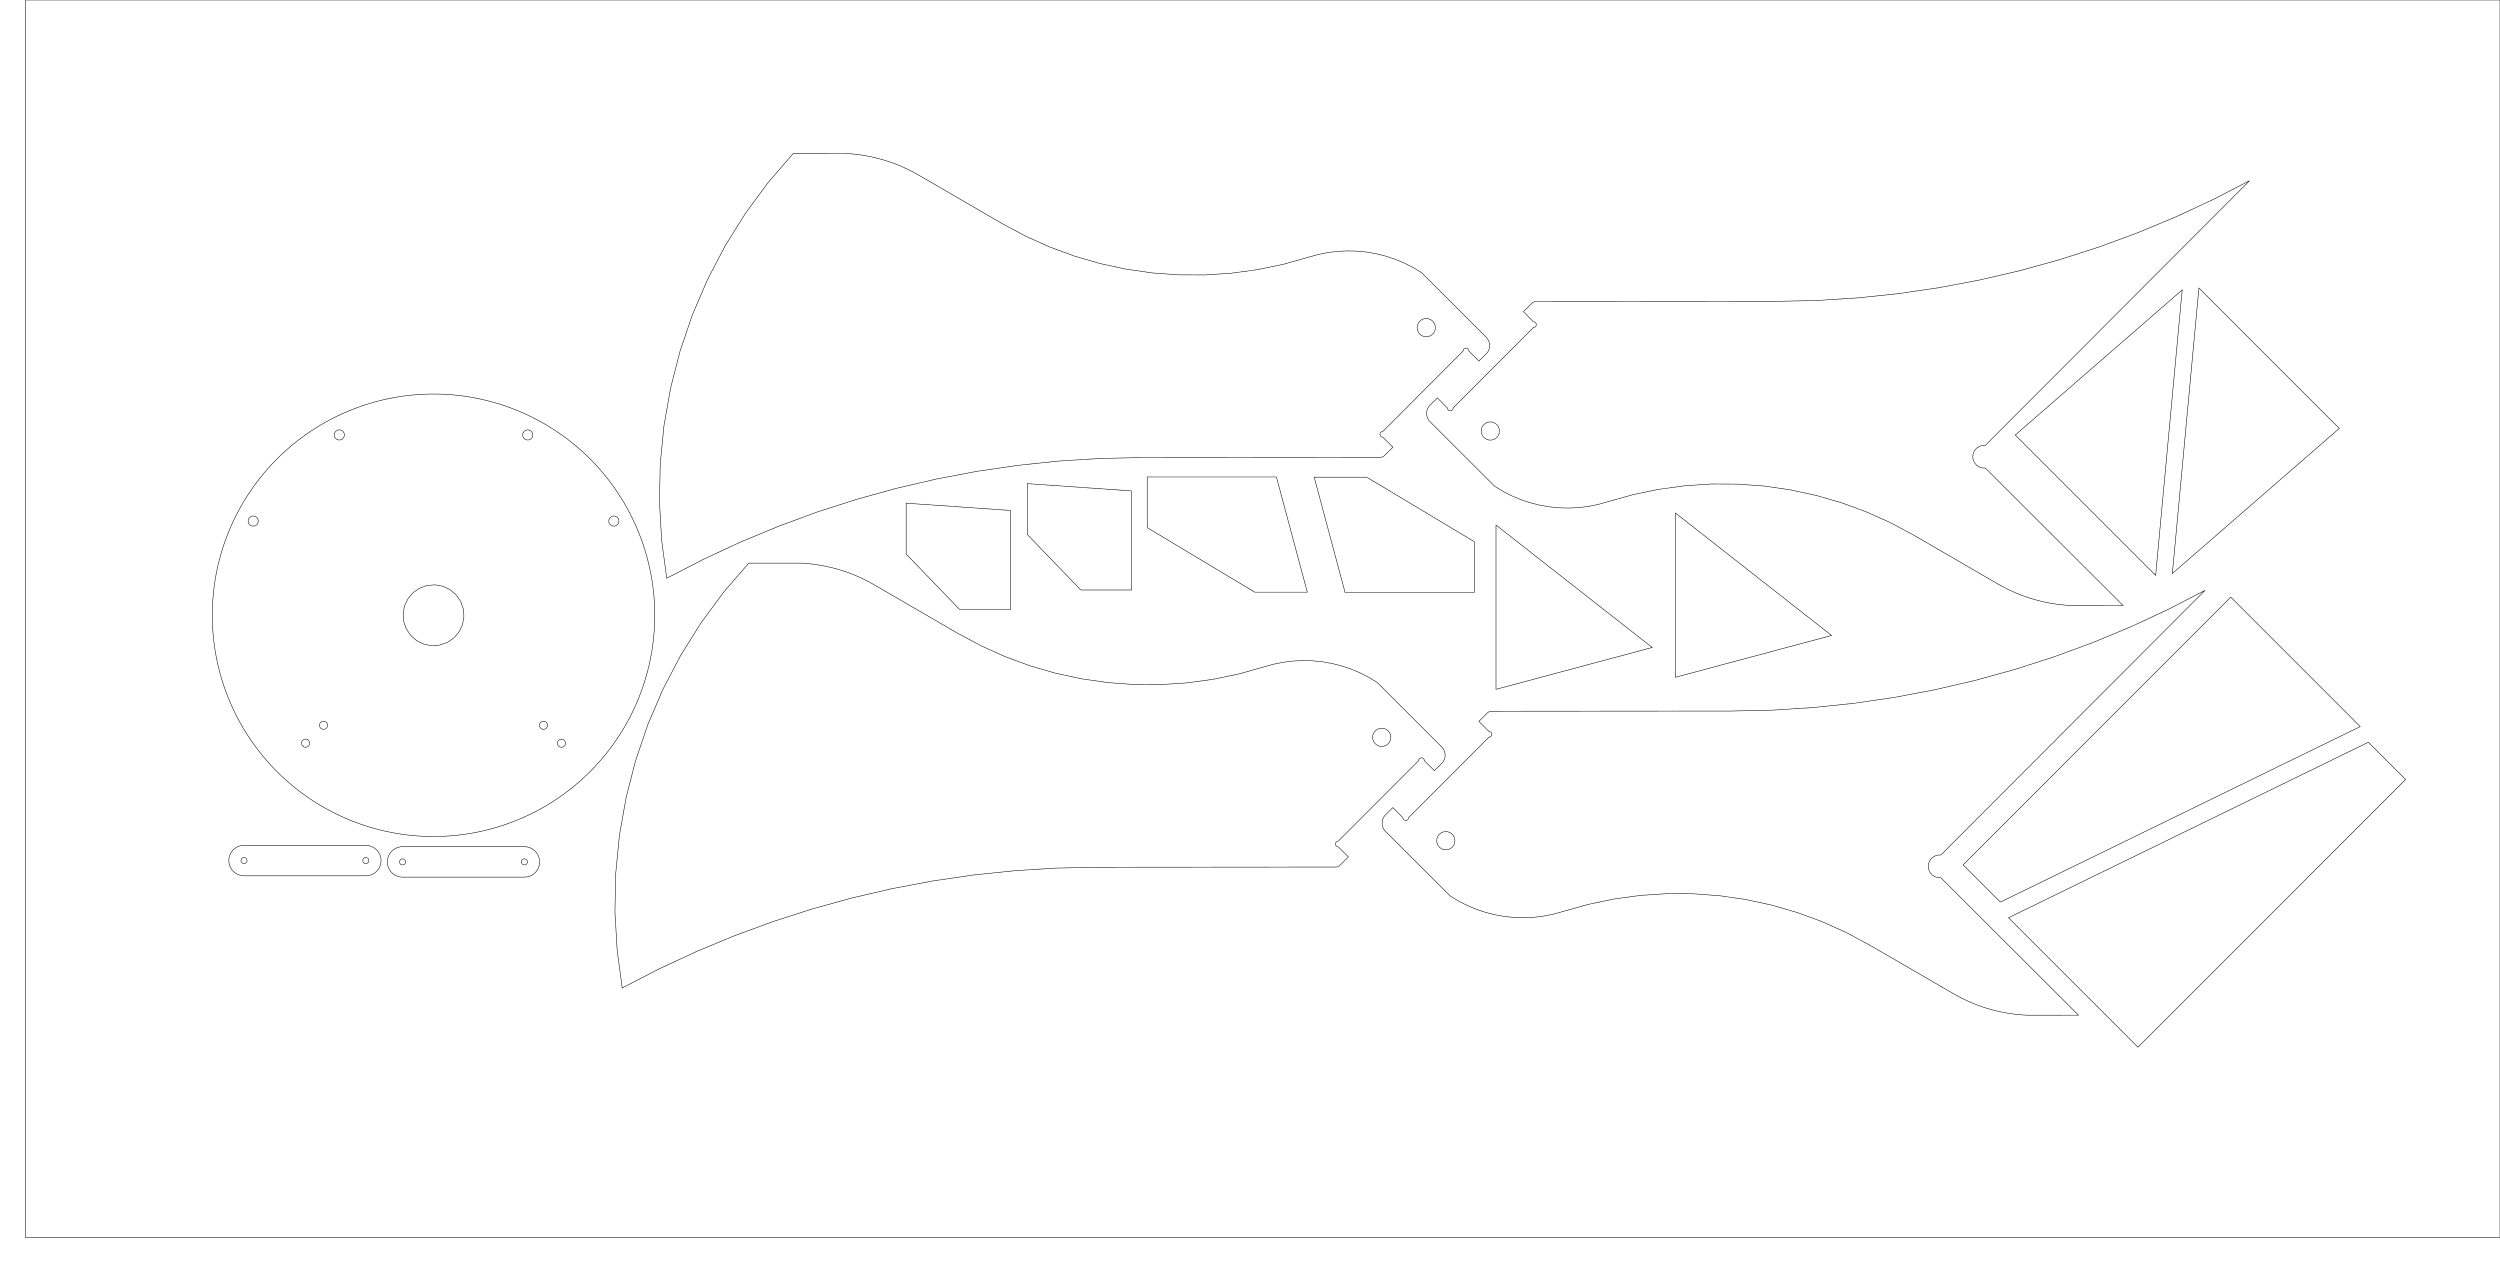
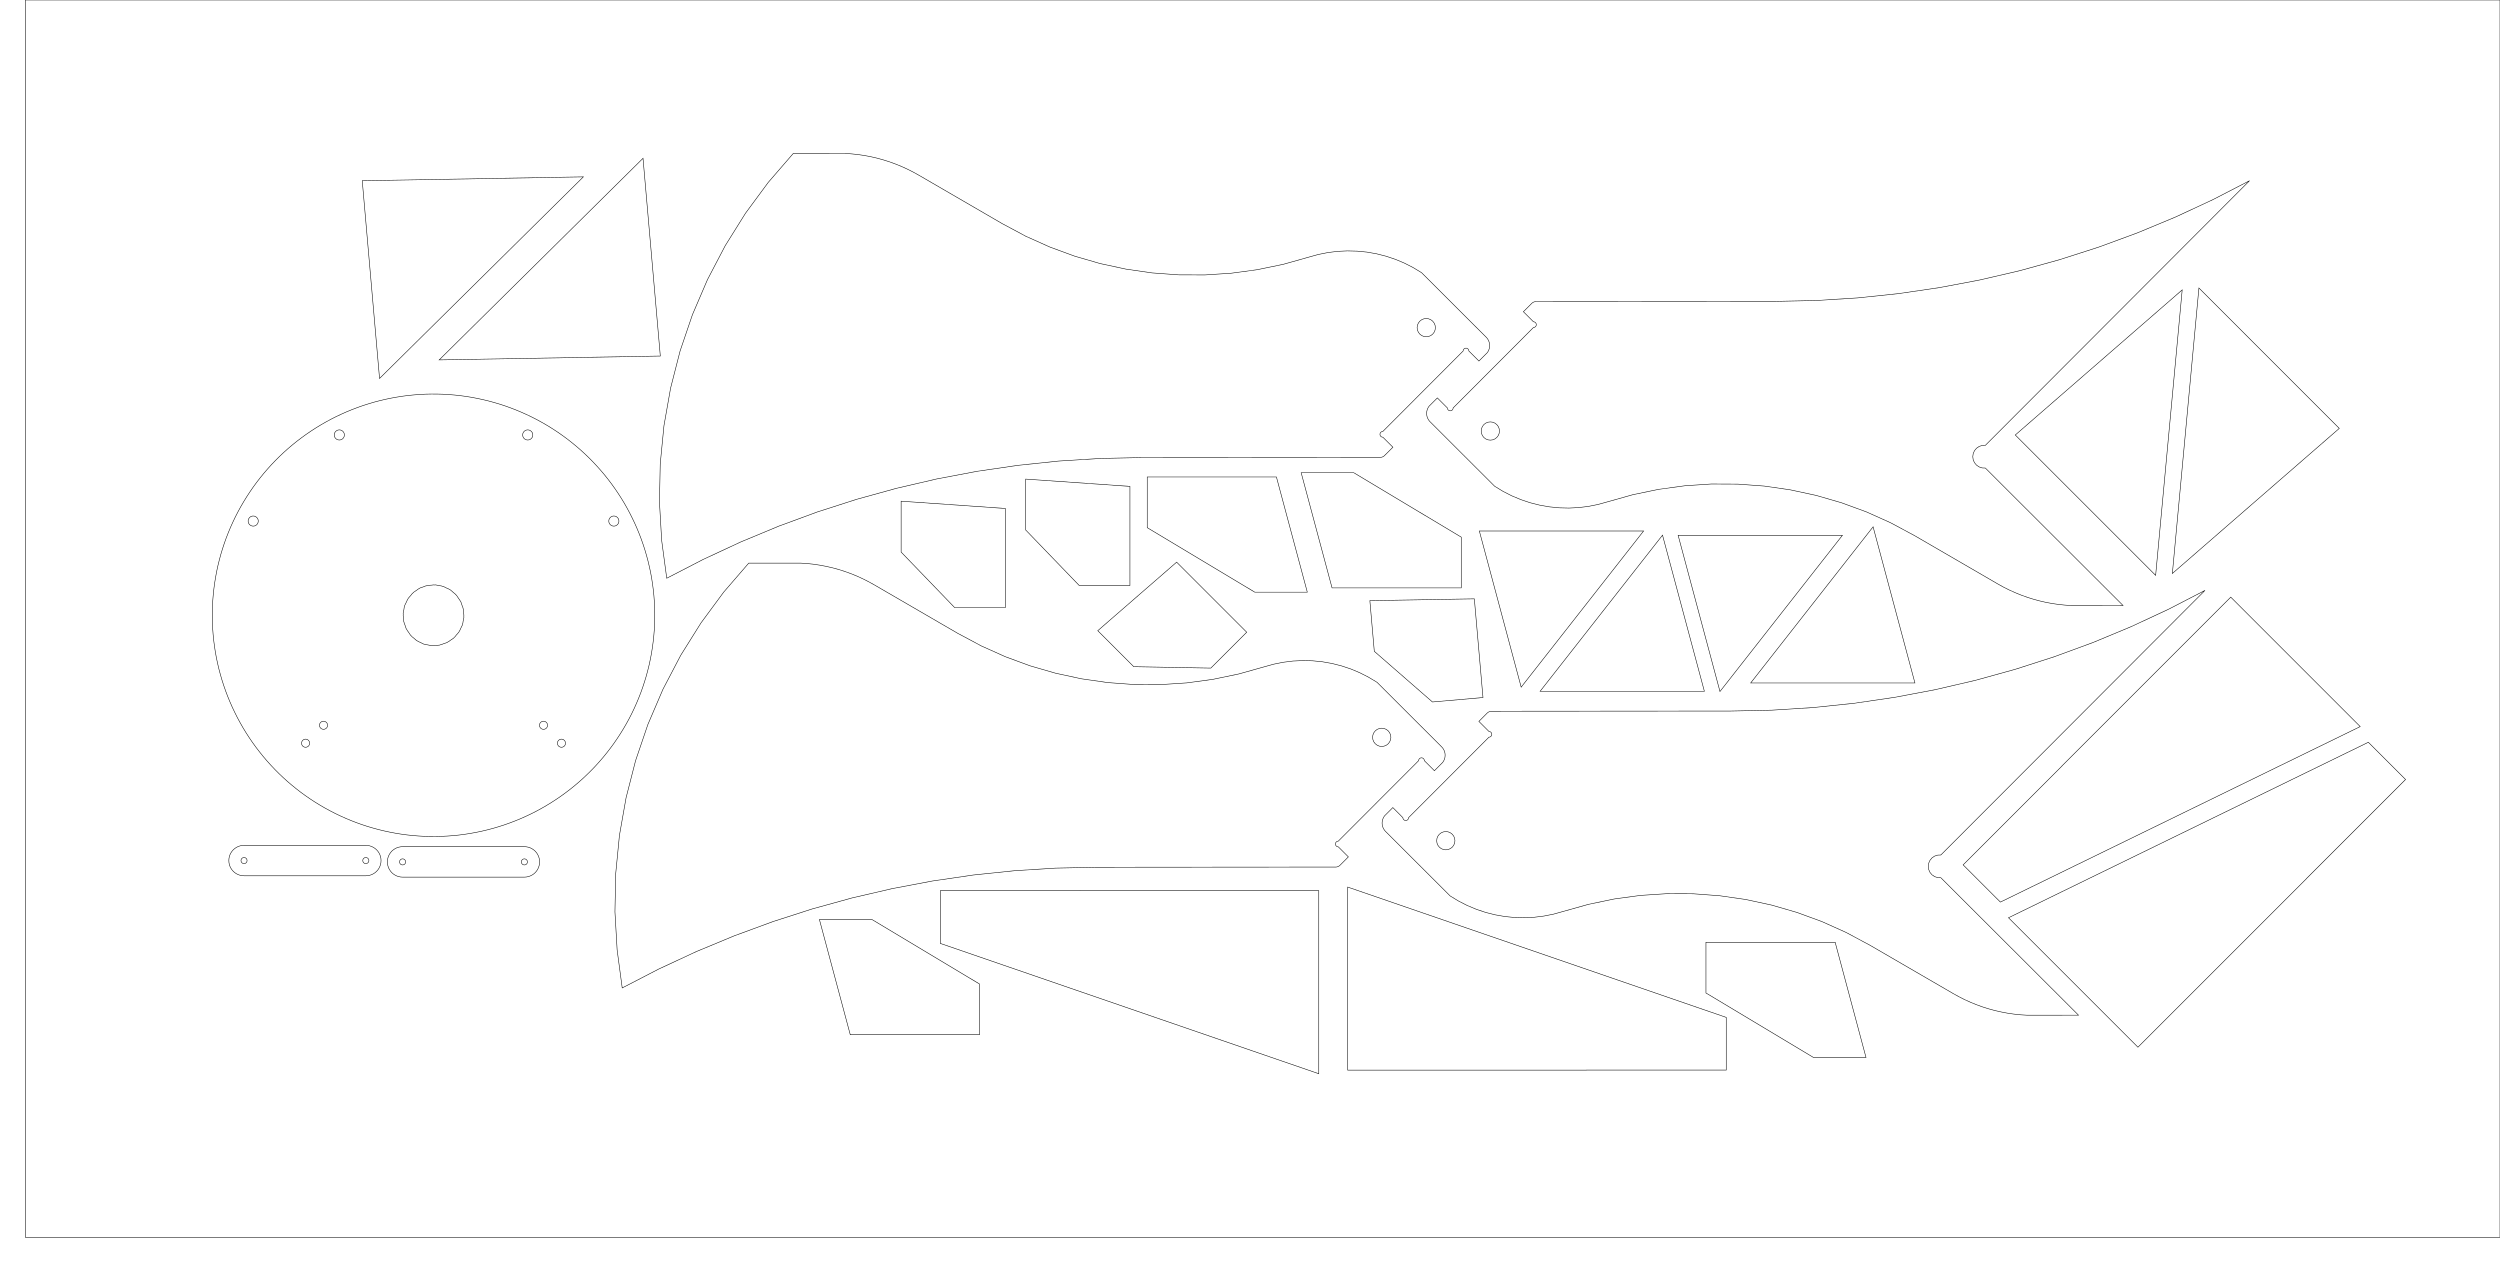
<svg xmlns="http://www.w3.org/2000/svg" width="96.984in" height="49.01in" viewBox="0 0 96.984 49.01">
  <path id="path0" stroke="black" fill="none" stroke-width="0.02" d="M0.984 48 L96.984 48 L96.984 0 L0.984 0 L0.984 48 Z" />
  <path id="path1" stroke="black" fill="none" stroke-width="0.02" d="M55.76 15.437 L55.439 15.759 L55.408 15.804 L55.383 15.853 L55.364 15.905 L55.351 15.958 L55.345 16.013 L55.345 16.068 L55.352 16.122 L55.365 16.176 L55.385 16.227 L55.411 16.276 L55.442 16.321 L55.478 16.362 L57.984 18.864 L58.309 19.062 L58.648 19.235 L58.999 19.382 L59.36 19.503 L59.729 19.596 L60.104 19.662 L60.483 19.7 L60.863 19.71 L61.243 19.691 L61.621 19.645 L61.994 19.57 L62.361 19.468 L63.348 19.19 L64.352 18.982 L65.368 18.844 L66.391 18.776 L67.416 18.781 L68.439 18.856 L69.454 19.003 L70.456 19.219 L71.441 19.505 L72.404 19.858 L73.339 20.278 L74.045 20.657 L74.243 20.762 L77.502 22.654 L77.721 22.775 L77.944 22.887 L78.172 22.99 L78.403 23.084 L78.638 23.169 L78.877 23.244 L79.118 23.31 L79.361 23.366 L79.607 23.412 L79.854 23.448 L80.103 23.474 L80.352 23.491 L82.36 23.489 L77.019 18.157 L76.896 18.153 L76.779 18.114 L76.677 18.045 L76.598 17.951 L76.548 17.839 L76.531 17.717 L76.548 17.595 L76.598 17.482 L76.677 17.388 L76.779 17.319 L76.896 17.28 L77.019 17.276 L82.605 11.681 L87.267 7.011 L85.847 7.744 L84.398 8.418 L82.922 9.032 L81.422 9.584 L79.9 10.073 L78.36 10.499 L76.803 10.861 L75.232 11.158 L73.651 11.39 L72.061 11.557 L70.466 11.657 L68.868 11.692 L59.596 11.699 L59.579 11.699 L59.563 11.701 L59.546 11.704 L59.53 11.708 L59.515 11.712 L59.499 11.718 L59.484 11.725 L59.47 11.733 L59.456 11.741 L59.442 11.751 L59.43 11.762 L59.418 11.773 L59.098 12.093 L59.488 12.483 L59.516 12.486 L59.543 12.498 L59.566 12.515 L59.584 12.538 L59.595 12.565 L59.599 12.594 L59.595 12.623 L59.584 12.65 L59.567 12.673 L59.543 12.69 L59.517 12.702 L59.488 12.705 L56.372 15.826 L56.369 15.855 L56.357 15.882 L56.34 15.905 L56.317 15.922 L56.29 15.933 L56.261 15.938 L56.232 15.933 L56.205 15.922 L56.182 15.905 L56.165 15.882 L56.153 15.855 L56.149 15.826 L55.76 15.437 Z" />
  <path id="path2" stroke="black" fill="none" stroke-width="0.02" d="M58.122 16.544 L58.157 16.629 L58.169 16.721 L58.157 16.813 L58.122 16.898 L58.066 16.971 L57.992 17.028 L57.907 17.063 L57.815 17.075 L57.724 17.063 L57.638 17.028 L57.565 16.972 L57.508 16.899 L57.473 16.813 L57.461 16.721 L57.473 16.63 L57.508 16.544 L57.564 16.471 L57.638 16.414 L57.723 16.379 L57.815 16.367 L57.907 16.379 L57.992 16.414 L58.065 16.47 L58.122 16.544 Z" />
  <path id="path3" stroke="black" fill="none" stroke-width="0.02" d="M29.802 7.077 L30.773 5.954 L32.78 5.952 L33.03 5.969 L33.278 5.995 L33.525 6.031 L33.771 6.077 L34.015 6.133 L34.256 6.199 L34.494 6.274 L34.729 6.359 L34.961 6.453 L35.189 6.556 L35.412 6.668 L35.631 6.789 L38.889 8.681 L39.088 8.786 L39.793 9.165 L40.729 9.584 L41.692 9.938 L42.676 10.224 L43.679 10.44 L44.693 10.587 L45.716 10.662 L46.741 10.666 L47.765 10.599 L48.781 10.461 L49.785 10.253 L50.772 9.975 L51.138 9.873 L51.512 9.798 L51.889 9.751 L52.269 9.733 L52.65 9.743 L53.029 9.78 L53.403 9.846 L53.772 9.94 L54.133 10.061 L54.484 10.208 L54.823 10.381 L55.149 10.579 L57.654 13.081 L57.691 13.122 L57.722 13.167 L57.748 13.216 L57.767 13.267 L57.781 13.321 L57.788 13.375 L57.788 13.43 L57.782 13.485 L57.769 13.538 L57.75 13.59 L57.725 13.639 L57.694 13.684 L57.373 14.006 L56.983 13.617 L56.979 13.588 L56.968 13.561 L56.95 13.538 L56.927 13.521 L56.9 13.509 L56.872 13.506 L56.843 13.509 L56.816 13.521 L56.793 13.538 L56.775 13.561 L56.764 13.588 L56.76 13.617 L53.645 16.738 L53.616 16.741 L53.589 16.753 L53.566 16.77 L53.548 16.793 L53.537 16.82 L53.534 16.849 L53.537 16.878 L53.548 16.905 L53.566 16.928 L53.589 16.945 L53.616 16.956 L53.645 16.96 L54.035 17.35 L53.703 17.681 L53.69 17.692 L53.677 17.702 L53.663 17.71 L53.648 17.718 L53.633 17.725 L53.618 17.731 L53.602 17.735 L53.586 17.739 L53.57 17.742 L53.553 17.744 L44.265 17.751 L42.667 17.786 L41.072 17.886 L39.482 18.053 L37.9 18.284 L36.33 18.582 L34.773 18.944 L33.232 19.37 L31.711 19.859 L30.211 20.411 L28.735 21.025 L27.285 21.699 L25.865 22.432 L25.668 20.961 L25.583 19.479 L25.613 17.994 L25.757 16.517 L26.015 15.055 L26.383 13.617 L26.861 12.211 L27.446 10.846 L28.134 9.531 L28.921 8.272 L29.802 7.077 Z" />
  <path id="path4" stroke="black" fill="none" stroke-width="0.02" d="M55.023 12.888 L55.079 12.961 L55.153 13.018 L55.238 13.053 L55.33 13.065 L55.421 13.053 L55.507 13.017 L55.58 12.961 L55.637 12.887 L55.672 12.802 L55.684 12.71 L55.672 12.619 L55.636 12.533 L55.58 12.46 L55.506 12.404 L55.421 12.368 L55.329 12.356 L55.238 12.368 L55.152 12.404 L55.079 12.46 L55.023 12.534 L54.987 12.619 L54.975 12.711 L54.987 12.803 L55.023 12.888 Z" />
  <path id="path5" stroke="black" fill="none" stroke-width="0.02" d="M54.033 31.329 L53.711 31.651 L53.681 31.697 L53.656 31.746 L53.637 31.797 L53.624 31.851 L53.618 31.906 L53.618 31.961 L53.625 32.015 L53.638 32.068 L53.658 32.12 L53.684 32.168 L53.715 32.214 L53.751 32.255 L56.257 34.757 L56.582 34.955 L56.921 35.128 L57.272 35.275 L57.633 35.396 L58.002 35.489 L58.377 35.555 L58.756 35.593 L59.136 35.603 L59.516 35.584 L59.894 35.537 L60.267 35.463 L60.634 35.36 L61.621 35.083 L62.625 34.874 L63.641 34.736 L64.664 34.669 L65.689 34.673 L66.712 34.749 L67.727 34.895 L68.729 35.112 L69.714 35.398 L70.677 35.751 L71.612 36.171 L72.318 36.549 L72.516 36.654 L75.775 38.546 L75.994 38.667 L76.217 38.78 L76.445 38.883 L76.676 38.977 L76.911 39.062 L77.15 39.137 L77.391 39.203 L77.634 39.258 L77.88 39.305 L78.127 39.341 L78.376 39.367 L78.625 39.383 L80.633 39.382 L75.292 34.05 L75.169 34.045 L75.052 34.007 L74.95 33.938 L74.871 33.844 L74.821 33.731 L74.804 33.609 L74.821 33.487 L74.871 33.375 L74.95 33.28 L75.052 33.211 L75.169 33.173 L75.292 33.168 L80.878 27.573 L85.54 22.903 L84.12 23.637 L82.671 24.311 L81.195 24.925 L79.695 25.476 L78.173 25.966 L76.633 26.392 L75.076 26.754 L73.505 27.051 L71.924 27.283 L70.334 27.449 L68.739 27.55 L67.141 27.584 L57.869 27.592 L57.852 27.592 L57.836 27.594 L57.819 27.596 L57.803 27.6 L57.788 27.605 L57.772 27.611 L57.757 27.618 L57.743 27.625 L57.729 27.634 L57.715 27.644 L57.703 27.654 L57.691 27.665 L57.371 27.986 L57.761 28.375 L57.789 28.379 L57.816 28.39 L57.839 28.408 L57.857 28.431 L57.868 28.458 L57.872 28.487 L57.868 28.515 L57.857 28.542 L57.839 28.565 L57.816 28.583 L57.79 28.594 L57.761 28.598 L54.645 31.718 L54.642 31.747 L54.63 31.774 L54.613 31.797 L54.59 31.815 L54.563 31.826 L54.534 31.83 L54.505 31.826 L54.478 31.815 L54.455 31.797 L54.438 31.774 L54.426 31.747 L54.422 31.719 L54.033 31.329 Z" />
  <path id="path6" stroke="black" fill="none" stroke-width="0.02" d="M56.395 32.436 L56.43 32.522 L56.442 32.613 L56.43 32.705 L56.395 32.791 L56.339 32.864 L56.265 32.92 L56.18 32.956 L56.088 32.968 L55.997 32.956 L55.911 32.921 L55.838 32.864 L55.781 32.791 L55.746 32.706 L55.734 32.614 L55.746 32.522 L55.781 32.437 L55.837 32.363 L55.911 32.307 L55.996 32.272 L56.088 32.259 L56.179 32.271 L56.265 32.307 L56.338 32.363 L56.395 32.436 Z" />
  <path id="path7" stroke="black" fill="none" stroke-width="0.02" d="M28.075 22.97 L29.046 21.846 L31.053 21.845 L31.303 21.861 L31.551 21.887 L31.798 21.924 L32.044 21.97 L32.288 22.026 L32.529 22.091 L32.767 22.167 L33.002 22.251 L33.234 22.345 L33.462 22.449 L33.685 22.561 L33.904 22.682 L37.162 24.574 L37.361 24.679 L38.066 25.057 L39.002 25.477 L39.965 25.831 L40.949 26.116 L41.952 26.333 L42.966 26.479 L43.989 26.555 L45.014 26.559 L46.038 26.492 L47.054 26.354 L48.058 26.145 L49.045 25.868 L49.411 25.766 L49.785 25.691 L50.162 25.644 L50.542 25.626 L50.923 25.635 L51.302 25.673 L51.676 25.739 L52.045 25.833 L52.406 25.953 L52.757 26.101 L53.096 26.274 L53.422 26.471 L55.927 28.974 L55.964 29.015 L55.995 29.06 L56.021 29.109 L56.04 29.16 L56.054 29.213 L56.061 29.268 L56.061 29.323 L56.055 29.377 L56.042 29.431 L56.023 29.482 L55.998 29.531 L55.967 29.577 L55.646 29.899 L55.256 29.51 L55.252 29.481 L55.241 29.454 L55.223 29.431 L55.2 29.413 L55.173 29.402 L55.145 29.398 L55.116 29.402 L55.089 29.413 L55.066 29.431 L55.048 29.454 L55.037 29.481 L55.033 29.51 L51.918 32.63 L51.889 32.634 L51.862 32.645 L51.839 32.663 L51.821 32.686 L51.81 32.713 L51.806 32.742 L51.81 32.77 L51.821 32.797 L51.839 32.82 L51.862 32.838 L51.889 32.849 L51.918 32.853 L52.308 33.242 L51.976 33.574 L51.963 33.585 L51.95 33.594 L51.936 33.603 L51.921 33.611 L51.906 33.617 L51.891 33.623 L51.875 33.628 L51.859 33.632 L51.843 33.635 L51.826 33.636 L42.538 33.644 L40.94 33.678 L39.345 33.779 L37.755 33.945 L36.173 34.177 L34.603 34.474 L33.046 34.836 L31.505 35.262 L29.984 35.752 L28.484 36.304 L27.008 36.917 L25.558 37.591 L24.138 38.325 L23.941 36.853 L23.856 35.371 L23.886 33.887 L24.03 32.409 L24.288 30.947 L24.656 29.509 L25.134 28.104 L25.719 26.739 L26.407 25.423 L27.194 24.165 L28.075 22.97 Z" />
  <path id="path8" stroke="black" fill="none" stroke-width="0.02" d="M53.296 28.781 L53.352 28.854 L53.426 28.91 L53.511 28.946 L53.603 28.958 L53.694 28.945 L53.78 28.91 L53.853 28.854 L53.909 28.78 L53.945 28.695 L53.957 28.603 L53.945 28.511 L53.909 28.426 L53.853 28.352 L53.779 28.296 L53.694 28.261 L53.602 28.249 L53.511 28.261 L53.425 28.296 L53.352 28.353 L53.295 28.426 L53.26 28.512 L53.248 28.603 L53.26 28.695 L53.296 28.781 Z" />
  <path id="path9" stroke="black" fill="none" stroke-width="0.02" d="M8.255 23.282 L8.243 23.507 L8.236 23.731 L8.236 23.956 L8.241 24.181 L8.252 24.405 L8.269 24.629 L8.292 24.853 L8.321 25.076 L8.355 25.298 L8.395 25.519 L8.442 25.739 L8.493 25.957 L8.551 26.174 L8.614 26.39 L8.683 26.604 L8.757 26.816 L8.837 27.026 L8.923 27.234 L9.013 27.439 L9.11 27.642 L9.211 27.843 L9.318 28.041 L9.429 28.235 L9.546 28.427 L9.668 28.616 L9.795 28.802 L9.926 28.984 L10.063 29.162 L10.204 29.338 L10.349 29.509 L10.499 29.676 L10.653 29.84 L10.811 29.999 L10.974 30.154 L11.14 30.305 L11.311 30.451 L11.485 30.593 L11.663 30.731 L11.844 30.863 L12.029 30.991 L12.217 31.114 L12.409 31.232 L12.603 31.345 L12.8 31.452 L13 31.555 L13.202 31.652 L13.407 31.744 L13.615 31.831 L13.824 31.912 L14.036 31.988 L14.249 32.058 L14.465 32.122 L14.681 32.181 L14.9 32.234 L15.119 32.281 L15.34 32.323 L15.562 32.359 L15.785 32.389 L16.008 32.413 L16.232 32.431 L16.456 32.444 L16.681 32.45 L16.906 32.451 L17.13 32.445 L17.355 32.434 L17.579 32.417 L17.802 32.395 L18.025 32.366 L18.247 32.331 L18.468 32.291 L18.688 32.245 L18.907 32.193 L19.124 32.136 L19.34 32.072 L19.553 32.004 L19.765 31.929 L19.975 31.849 L20.183 31.764 L20.389 31.673 L20.592 31.577 L20.792 31.476 L20.99 31.369 L21.185 31.257 L21.377 31.14 L21.566 31.018 L21.751 30.892 L21.933 30.76 L22.112 30.624 L22.287 30.483 L22.458 30.338 L22.626 30.188 L22.789 30.033 L22.949 29.875 L23.104 29.713 L23.254 29.546 L23.401 29.376 L23.543 29.201 L23.68 29.023 L23.813 28.842 L23.94 28.657 L24.063 28.469 L24.181 28.278 L24.294 28.084 L24.402 27.887 L24.505 27.687 L24.602 27.484 L24.694 27.279 L24.78 27.072 L24.862 26.862 L24.937 26.651 L25.007 26.437 L25.072 26.222 L25.13 26.005 L25.184 25.787 L25.231 25.567 L25.273 25.346 L25.308 25.124 L25.338 24.902 L25.362 24.678 L25.381 24.454 L25.393 24.23 L25.4 24.006 L25.4 23.781 L25.395 23.556 L25.384 23.332 L25.367 23.108 L25.344 22.884 L25.315 22.661 L25.281 22.439 L25.241 22.218 L25.194 21.998 L25.143 21.78 L25.085 21.563 L25.022 21.347 L24.953 21.133 L24.879 20.921 L24.799 20.711 L24.713 20.503 L24.623 20.298 L24.526 20.095 L24.425 19.894 L24.318 19.696 L24.207 19.501 L24.09 19.31 L23.968 19.121 L23.841 18.935 L23.71 18.753 L23.573 18.574 L23.433 18.399 L23.287 18.228 L23.137 18.061 L22.983 17.897 L22.825 17.738 L22.662 17.583 L22.496 17.432 L22.325 17.286 L22.151 17.144 L21.973 17.006 L21.792 16.874 L21.607 16.746 L21.419 16.623 L21.228 16.505 L21.033 16.392 L20.836 16.284 L20.636 16.182 L20.434 16.085 L20.229 15.993 L20.021 15.906 L19.812 15.825 L19.6 15.749 L19.387 15.679 L19.171 15.615 L18.955 15.556 L18.736 15.503 L18.517 15.456 L18.296 15.414 L18.074 15.378 L17.851 15.348 L17.628 15.324 L17.404 15.306 L17.18 15.293 L16.955 15.287 L16.73 15.286 L16.506 15.291 L16.281 15.303 L16.057 15.32 L15.834 15.342 L15.611 15.371 L15.389 15.406 L15.168 15.446 L14.948 15.492 L14.729 15.544 L14.512 15.601 L14.297 15.665 L14.083 15.733 L13.871 15.808 L13.661 15.888 L13.453 15.973 L13.247 16.064 L13.044 16.16 L12.844 16.261 L12.646 16.368 L12.451 16.48 L12.259 16.597 L12.07 16.719 L11.885 16.845 L11.703 16.977 L11.524 17.113 L11.349 17.254 L11.178 17.399 L11.01 17.549 L10.847 17.703 L10.688 17.862 L10.532 18.024 L10.382 18.191 L10.235 18.361 L10.093 18.536 L9.956 18.713 L9.823 18.895 L9.696 19.08 L9.573 19.268 L9.455 19.459 L9.342 19.653 L9.234 19.85 L9.131 20.05 L9.034 20.253 L8.942 20.458 L8.856 20.665 L8.774 20.875 L8.699 21.086 L8.629 21.3 L8.564 21.515 L8.506 21.732 L8.452 21.95 L8.405 22.17 L8.364 22.391 L8.328 22.612 L8.298 22.835 L8.274 23.059 L8.255 23.282 Z" />
  <path id="path10" stroke="black" fill="none" stroke-width="0.02" d="M13.113 17.063 L13.065 17.044 L13.024 17.012 L12.993 16.972 L12.973 16.924 L12.967 16.873 L12.973 16.822 L12.993 16.775 L13.024 16.734 L13.065 16.703 L13.113 16.683 L13.163 16.676 L13.214 16.683 L13.262 16.703 L13.303 16.734 L13.334 16.775 L13.354 16.822 L13.36 16.873 L13.354 16.924 L13.334 16.972 L13.303 17.012 L13.262 17.044 L13.214 17.063 L13.163 17.07 L13.113 17.063 Z" />
  <path id="path11" stroke="black" fill="none" stroke-width="0.02" d="M9.738 20.391 L9.695 20.363 L9.66 20.325 L9.637 20.279 L9.627 20.229 L9.629 20.178 L9.645 20.129 L9.674 20.086 L9.712 20.051 L9.758 20.028 L9.808 20.018 L9.859 20.02 L9.908 20.037 L9.951 20.065 L9.985 20.103 L10.009 20.149 L10.019 20.199 L10.016 20.25 L10 20.299 L9.972 20.342 L9.934 20.376 L9.888 20.4 L9.838 20.41 L9.786 20.407 L9.738 20.391 Z" />
  <path id="path12" stroke="black" fill="none" stroke-width="0.02" d="M23.952 20.353 L23.912 20.384 L23.864 20.404 L23.813 20.411 L23.762 20.404 L23.715 20.384 L23.674 20.353 L23.643 20.312 L23.623 20.265 L23.616 20.214 L23.623 20.163 L23.643 20.116 L23.674 20.075 L23.715 20.043 L23.762 20.024 L23.813 20.017 L23.864 20.024 L23.912 20.043 L23.952 20.075 L23.984 20.116 L24.003 20.163 L24.01 20.214 L24.003 20.265 L23.984 20.312 L23.952 20.353 Z" />
  <path id="path13" stroke="black" fill="none" stroke-width="0.02" d="M20.473 16.676 L20.523 16.683 L20.571 16.703 L20.612 16.734 L20.643 16.775 L20.663 16.822 L20.669 16.873 L20.663 16.924 L20.643 16.972 L20.612 17.012 L20.571 17.044 L20.523 17.063 L20.473 17.07 L20.422 17.063 L20.374 17.044 L20.333 17.012 L20.302 16.972 L20.282 16.924 L20.276 16.873 L20.282 16.822 L20.302 16.775 L20.333 16.734 L20.374 16.703 L20.422 16.683 L20.473 16.676 Z" />
  <path id="path14" stroke="black" fill="none" stroke-width="0.02" d="M15.757 24.388 L15.708 24.242 L15.68 24.173 L15.676 24.147 L15.659 24.096 L15.649 23.942 L15.64 23.868 L15.643 23.842 L15.64 23.788 L15.67 23.637 L15.68 23.563 L15.69 23.539 L15.701 23.486 L15.769 23.348 L15.798 23.282 L15.814 23.258 L15.838 23.209 L15.94 23.094 L15.985 23.035 L16.006 23.019 L16.042 22.978 L16.17 22.893 L16.229 22.848 L16.253 22.838 L16.299 22.808 L16.445 22.759 L16.513 22.73 L16.539 22.727 L16.591 22.709 L16.745 22.7 L16.818 22.69 L16.844 22.694 L16.899 22.69 L17.05 22.721 L17.123 22.73 L17.147 22.74 L17.201 22.751 L17.339 22.82 L17.407 22.848 L17.428 22.864 L17.477 22.888 L17.593 22.99 L17.651 23.035 L17.667 23.056 L17.708 23.092 L17.794 23.221 L17.838 23.282 L17.849 23.304 L17.879 23.349 L17.928 23.495 L17.956 23.563 L17.96 23.589 L17.977 23.641 L17.987 23.795 L17.996 23.868 L17.993 23.894 L17.996 23.949 L17.966 24.1 L17.956 24.173 L17.946 24.198 L17.935 24.251 L17.867 24.389 L17.838 24.458 L17.823 24.478 L17.798 24.527 L17.696 24.643 L17.651 24.702 L17.63 24.718 L17.594 24.759 L17.466 24.844 L17.407 24.889 L17.383 24.899 L17.337 24.929 L17.191 24.978 L17.123 25.007 L17.097 25.01 L17.045 25.028 L16.891 25.037 L16.818 25.047 L16.792 25.043 L16.737 25.047 L16.586 25.016 L16.513 25.007 L16.489 24.997 L16.435 24.986 L16.297 24.917 L16.229 24.889 L16.208 24.873 L16.159 24.849 L16.043 24.747 L15.985 24.702 L15.969 24.681 L15.928 24.645 L15.842 24.516 L15.798 24.458 L15.788 24.433 L15.757 24.388 Z" />
  <path id="path15" stroke="black" fill="none" stroke-width="0.02" d="M11.776 28.968 L11.744 28.943 L11.719 28.91 L11.703 28.872 L11.698 28.831 L11.703 28.791 L11.719 28.753 L11.744 28.72 L11.776 28.695 L11.814 28.679 L11.855 28.674 L11.896 28.679 L11.934 28.695 L11.966 28.72 L11.991 28.753 L12.007 28.791 L12.013 28.831 L12.007 28.872 L11.991 28.91 L11.966 28.943 L11.934 28.968 L11.896 28.984 L11.855 28.989 L11.814 28.984 L11.776 28.968 Z" />
  <path id="path16" stroke="black" fill="none" stroke-width="0.02" d="M21.917 28.91 L21.892 28.943 L21.86 28.968 L21.822 28.984 L21.781 28.989 L21.74 28.984 L21.702 28.968 L21.67 28.943 L21.645 28.91 L21.629 28.872 L21.623 28.831 L21.629 28.791 L21.645 28.753 L21.67 28.72 L21.702 28.695 L21.74 28.679 L21.781 28.674 L21.822 28.679 L21.86 28.695 L21.892 28.72 L21.917 28.753 L21.933 28.791 L21.938 28.831 L21.933 28.872 L21.917 28.91 Z" />
  <path id="path17" stroke="black" fill="none" stroke-width="0.02" d="M12.548 27.978 L12.589 27.983 L12.627 27.998 L12.66 28.022 L12.686 28.054 L12.702 28.092 L12.708 28.133 L12.704 28.174 L12.689 28.212 L12.664 28.245 L12.632 28.27 L12.594 28.287 L12.554 28.293 L12.513 28.288 L12.475 28.273 L12.442 28.249 L12.416 28.217 L12.4 28.179 L12.394 28.138 L12.398 28.097 L12.413 28.059 L12.438 28.026 L12.47 28 L12.508 27.984 L12.548 27.978 Z" />
  <path id="path18" stroke="black" fill="none" stroke-width="0.02" d="M20.974 28.024 L21.006 27.999 L21.044 27.983 L21.085 27.978 L21.126 27.983 L21.164 27.999 L21.196 28.024 L21.221 28.057 L21.237 28.095 L21.242 28.135 L21.237 28.176 L21.221 28.214 L21.196 28.247 L21.164 28.272 L21.126 28.288 L21.085 28.293 L21.044 28.288 L21.006 28.272 L20.974 28.247 L20.949 28.214 L20.933 28.176 L20.928 28.135 L20.933 28.095 L20.949 28.057 L20.974 28.024 Z" />
  <path id="path19" stroke="black" fill="none" stroke-width="0.02" d="M14.191 32.794 L9.467 32.794 L9.39 32.799 L9.314 32.814 L9.241 32.839 L9.172 32.873 L9.108 32.916 L9.049 32.967 L8.999 33.025 L8.956 33.089 L8.921 33.158 L8.897 33.232 L8.882 33.307 L8.877 33.384 L8.882 33.461 L8.897 33.537 L8.921 33.61 L8.956 33.68 L8.999 33.744 L9.049 33.802 L9.108 33.853 L9.172 33.896 L9.241 33.93 L9.314 33.955 L9.39 33.97 L9.467 33.975 L14.191 33.975 L14.269 33.97 L14.344 33.955 L14.417 33.93 L14.487 33.896 L14.551 33.853 L14.609 33.802 L14.66 33.744 L14.703 33.68 L14.737 33.61 L14.762 33.537 L14.777 33.461 L14.782 33.384 L14.777 33.307 L14.762 33.232 L14.737 33.158 L14.703 33.089 L14.66 33.025 L14.609 32.967 L14.551 32.916 L14.487 32.873 L14.417 32.839 L14.344 32.814 L14.269 32.799 L14.191 32.794 Z" />
  <path id="path20" stroke="black" fill="none" stroke-width="0.02" d="M9.467 33.502 L9.436 33.498 L9.408 33.487 L9.384 33.468 L9.365 33.443 L9.353 33.415 L9.349 33.384 L9.353 33.354 L9.365 33.325 L9.384 33.301 L9.408 33.282 L9.436 33.27 L9.467 33.266 L9.498 33.27 L9.526 33.282 L9.551 33.301 L9.569 33.325 L9.581 33.354 L9.585 33.384 L9.581 33.415 L9.569 33.443 L9.551 33.468 L9.526 33.487 L9.498 33.498 L9.467 33.502 Z" />
  <path id="path21" stroke="black" fill="none" stroke-width="0.02" d="M14.161 33.498 L14.132 33.487 L14.108 33.468 L14.089 33.443 L14.077 33.415 L14.073 33.384 L14.077 33.354 L14.089 33.325 L14.108 33.301 L14.132 33.282 L14.161 33.27 L14.191 33.266 L14.222 33.27 L14.251 33.282 L14.275 33.301 L14.294 33.325 L14.306 33.354 L14.31 33.384 L14.306 33.415 L14.294 33.443 L14.275 33.468 L14.251 33.487 L14.222 33.498 L14.191 33.502 L14.161 33.498 Z" />
  <path id="path22" stroke="black" fill="none" stroke-width="0.02" d="M20.342 32.845 L15.618 32.845 L15.541 32.851 L15.465 32.866 L15.392 32.89 L15.323 32.925 L15.259 32.968 L15.2 33.018 L15.15 33.077 L15.107 33.141 L15.072 33.21 L15.048 33.283 L15.033 33.359 L15.027 33.436 L15.033 33.513 L15.048 33.589 L15.072 33.662 L15.107 33.731 L15.15 33.796 L15.2 33.854 L15.259 33.905 L15.323 33.947 L15.392 33.982 L15.465 34.006 L15.541 34.022 L15.618 34.027 L20.342 34.027 L20.42 34.022 L20.495 34.006 L20.568 33.982 L20.638 33.947 L20.702 33.905 L20.76 33.854 L20.811 33.796 L20.854 33.731 L20.888 33.662 L20.913 33.589 L20.928 33.513 L20.933 33.436 L20.928 33.359 L20.913 33.283 L20.888 33.21 L20.854 33.141 L20.811 33.077 L20.76 33.018 L20.702 32.968 L20.638 32.925 L20.568 32.89 L20.495 32.866 L20.42 32.851 L20.342 32.845 Z" />
  <path id="path23" stroke="black" fill="none" stroke-width="0.02" d="M15.618 33.554 L15.587 33.55 L15.559 33.538 L15.534 33.52 L15.516 33.495 L15.504 33.467 L15.5 33.436 L15.504 33.405 L15.516 33.377 L15.534 33.353 L15.559 33.334 L15.587 33.322 L15.618 33.318 L15.649 33.322 L15.677 33.334 L15.702 33.353 L15.72 33.377 L15.732 33.405 L15.736 33.436 L15.732 33.467 L15.72 33.495 L15.702 33.52 L15.677 33.538 L15.649 33.55 L15.618 33.554 Z" />
  <path id="path24" stroke="black" fill="none" stroke-width="0.02" d="M20.312 33.55 L20.283 33.538 L20.259 33.52 L20.24 33.495 L20.228 33.467 L20.224 33.436 L20.228 33.405 L20.24 33.377 L20.259 33.353 L20.283 33.334 L20.312 33.322 L20.342 33.318 L20.373 33.322 L20.401 33.334 L20.426 33.353 L20.445 33.377 L20.457 33.405 L20.461 33.436 L20.457 33.467 L20.445 33.495 L20.426 33.52 L20.401 33.538 L20.373 33.55 L20.342 33.554 L20.312 33.55 Z" />
  <path id="path25" stroke="black" fill="none" stroke-width="0.02" d="M79.99 29.714 L79.992 29.716 L76.157 33.551 L77.602 34.995 L91.561 28.187 L86.539 23.165 L79.99 29.714 Z" />
  <path id="path26" stroke="black" fill="none" stroke-width="0.02" d="M89.487 34.076 L89.486 34.073 L93.32 30.239 L91.876 28.795 L77.917 35.603 L82.938 40.625 L89.487 34.076 Z" />
-   <path id="path27" stroke="black" fill="none" stroke-width="0.02" d="M39.199 23.647 L39.199 19.803 L35.154 19.521 L35.154 21.494 L37.23 23.647 L39.199 23.647 Z" />
-   <path id="path28" stroke="black" fill="none" stroke-width="0.02" d="M43.897 22.889 L43.897 19.045 L39.853 18.762 L39.853 20.735 L41.929 22.889 L43.897 22.889 Z" />
+   <path id="path27" stroke="black" fill="none" stroke-width="0.02" d="M39.002 23.57 L39.002 19.726 L34.958 19.443 L34.958 21.417 L37.034 23.57 L39.002 23.57 Z" />
+   <path id="path28" stroke="black" fill="none" stroke-width="0.02" d="M43.834 22.713 L43.834 18.869 L39.79 18.586 L39.79 20.56 L41.866 22.713 L43.834 22.713 Z" />
  <path id="path29" stroke="black" fill="none" stroke-width="0.02" d="M83.625 22.32 L84.655 11.246 L78.18 16.875 L83.625 22.32 Z" />
  <path id="path30" stroke="black" fill="none" stroke-width="0.02" d="M85.304 11.173 L84.274 22.247 L90.749 16.619 L85.304 11.173 Z" />
-   <path id="path31" stroke="black" fill="none" stroke-width="0.02" d="M71.053 24.651 L64.995 19.902 L64.995 26.274 L71.053 24.651 Z" />
-   <path id="path32" stroke="black" fill="none" stroke-width="0.02" d="M64.093 25.118 L58.035 20.369 L58.035 26.741 L64.093 25.118 Z" />
+   <path id="path31" stroke="black" fill="none" stroke-width="0.02" d="M66.724 26.826 L71.473 20.768 L65.101 20.768 L66.724 26.826 Z" />
+   <path id="path32" stroke="black" fill="none" stroke-width="0.02" d="M72.664 20.437 L67.915 26.495 L74.287 26.495 L72.664 20.437 Z" />
  <path id="path33" stroke="black" fill="none" stroke-width="0.02" d="M48.677 22.972 L50.715 22.972 L49.517 18.503 L44.505 18.503 L44.505 20.471 L48.677 22.972 Z" />
-   <path id="path34" stroke="black" fill="none" stroke-width="0.02" d="M53.021 18.513 L50.983 18.513 L52.18 22.983 L57.192 22.983 L57.192 21.014 L53.021 18.513 Z" />
+   <path id="path34" stroke="black" fill="none" stroke-width="0.02" d="M52.515 18.338 L50.477 18.338 L51.675 22.807 L56.687 22.807 L56.687 20.838 L52.515 18.338 Z" />
+   <path id="path35" stroke="black" fill="none" stroke-width="0.02" d="M14.724 14.682 L22.631 6.861 L14.053 7.011 L14.724 14.682 Z" />
+   <path id="path36" stroke="black" fill="none" stroke-width="0.02" d="M24.945 6.141 L17.038 13.962 L25.616 13.812 L24.945 6.141 Z" />
+   <path id="path37" stroke="black" fill="none" stroke-width="0.02" d="M41.899 34.552 L41.898 34.555 L36.476 34.555 L36.476 36.598 L51.16 41.654 L51.16 34.552 L41.899 34.552 Z" />
+   <path id="path38" stroke="black" fill="none" stroke-width="0.02" d="M61.544 41.514 L61.544 41.512 L66.967 41.512 L66.967 39.469 L52.282 34.413 L52.282 41.514 L61.544 41.514 Z" />
+   <path id="path39" stroke="black" fill="none" stroke-width="0.02" d="M64.495 20.761 L59.746 26.818 L66.119 26.818 L64.495 20.761 Z" />
+   <path id="path40" stroke="black" fill="none" stroke-width="0.02" d="M59.012 26.657 L63.761 20.599 L57.389 20.599 L59.012 26.657 Z" />
+   <path id="path41" stroke="black" fill="none" stroke-width="0.02" d="M48.364 24.526 L45.646 21.808 L42.586 24.467 L43.982 25.863 L46.972 25.918 L48.364 24.526 Z" />
+   <path id="path42" stroke="black" fill="none" stroke-width="0.02" d="M57.53 27.06 L57.195 23.231 L53.142 23.302 L53.314 25.267 L55.569 27.232 L57.53 27.06 Z" />
+   <path id="path43" stroke="black" fill="none" stroke-width="0.02" d="M70.351 41.023 L72.389 41.023 L71.192 36.553 L66.18 36.553 L66.18 38.522 L70.351 41.023 Z" />
+   <path id="path44" stroke="black" fill="none" stroke-width="0.02" d="M33.826 35.672 L31.788 35.672 L32.985 40.141 L37.997 40.141 L37.997 38.172 L33.826 35.672 Z" />
</svg>
